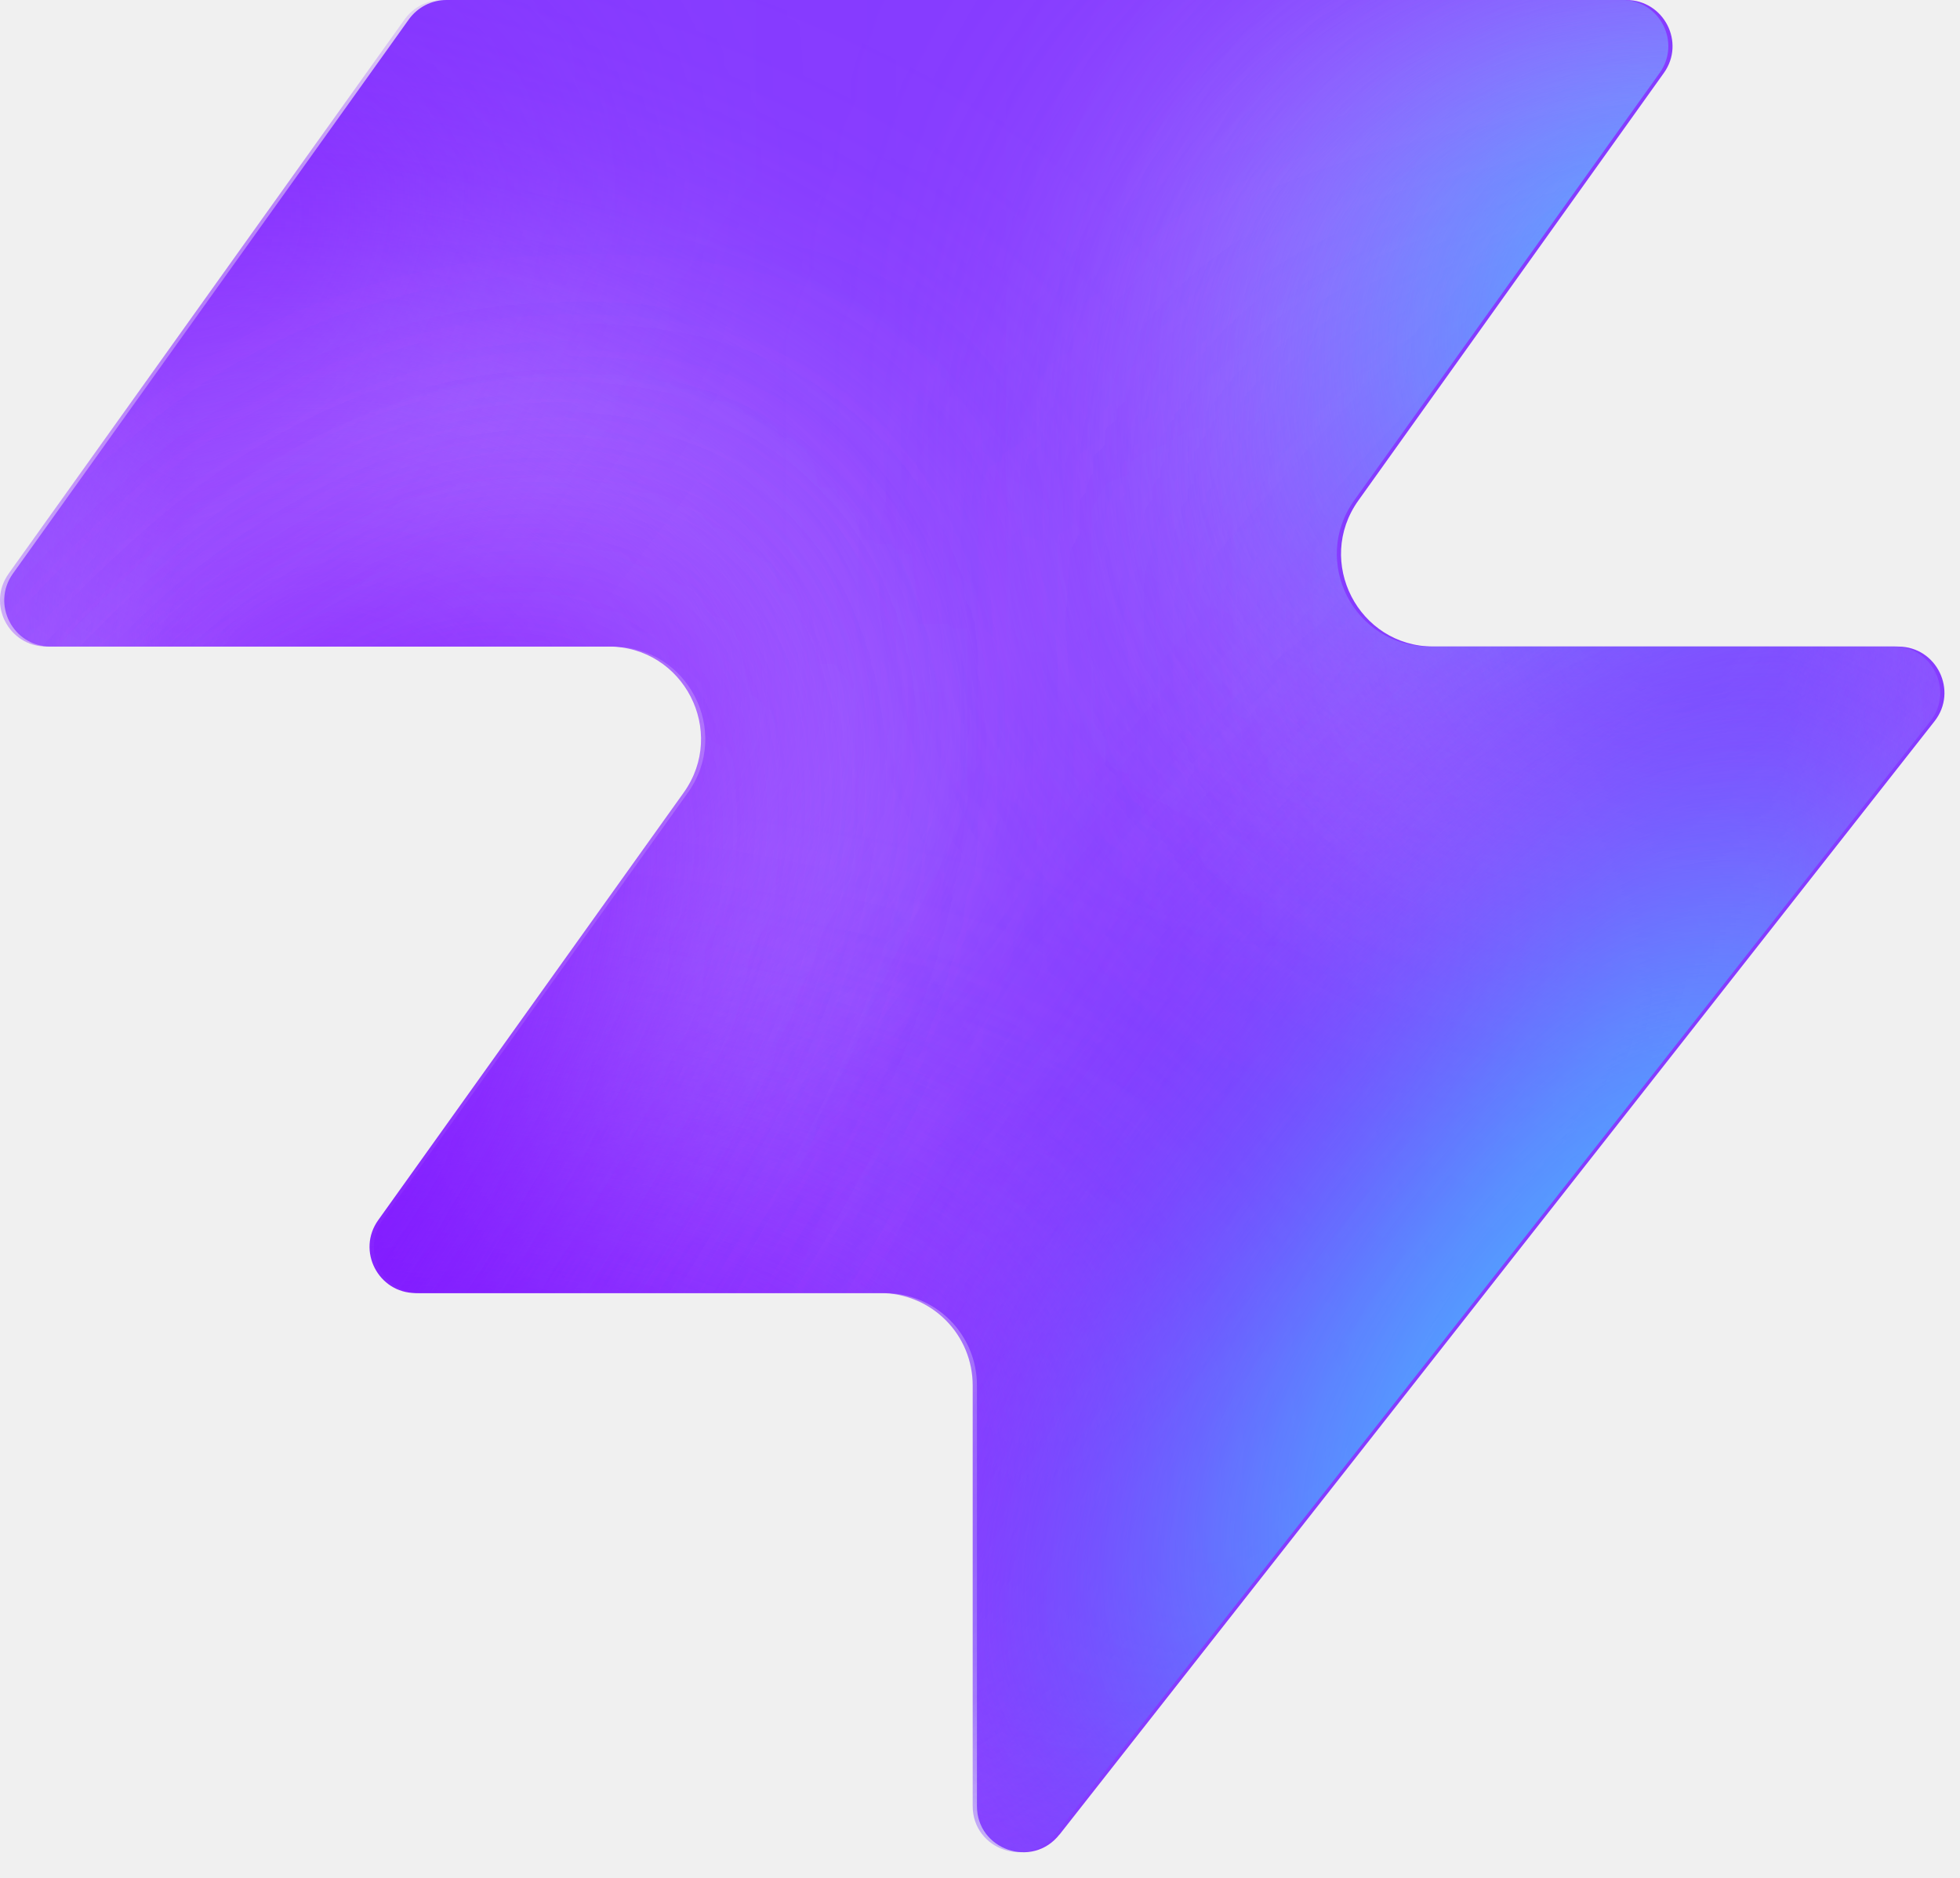
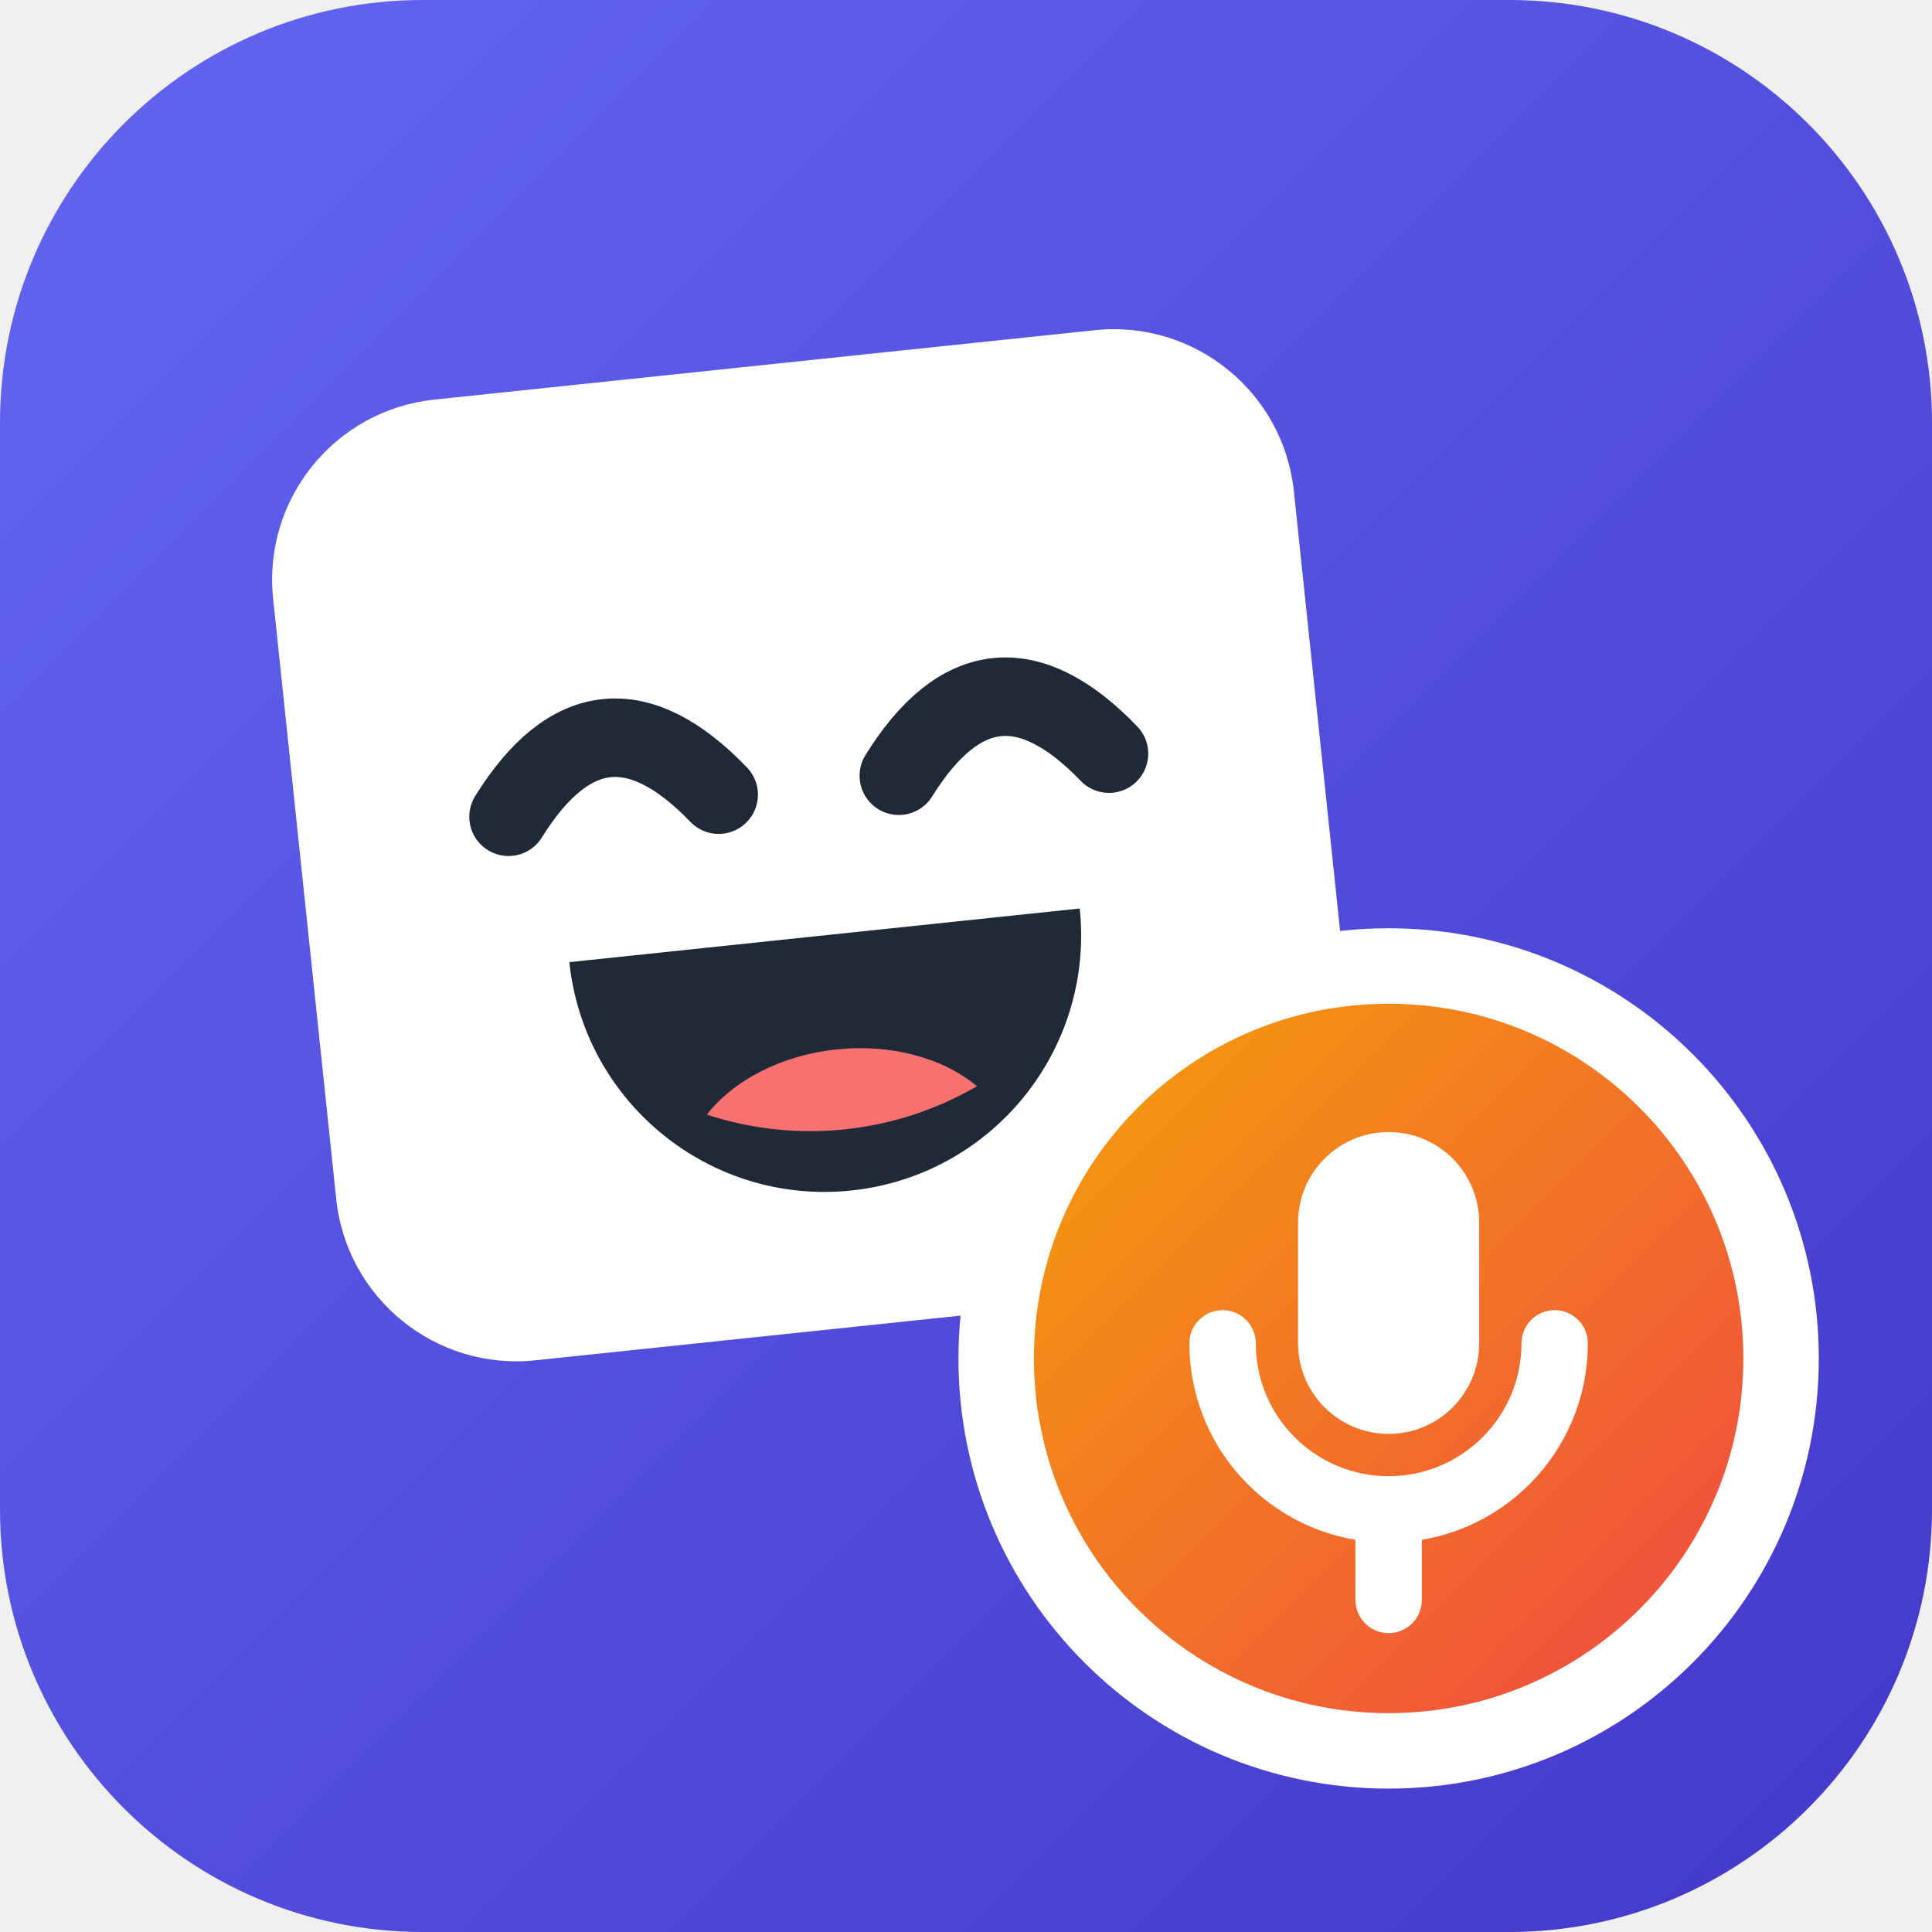
- <svg xmlns="http://www.w3.org/2000/svg" width="48" height="46" fill="none" viewBox="0 0 48 46">
-   <path fill="#863bff" d="M25.946 44.938c-.664.845-2.021.375-2.021-.698V33.937a2.26 2.26 0 0 0-2.262-2.262H10.287c-.92 0-1.456-1.04-.92-1.788l7.48-10.471c1.07-1.497 0-3.578-1.842-3.578H1.237c-.92 0-1.456-1.04-.92-1.788L10.013.474c.214-.297.556-.474.92-.474h28.894c.92 0 1.456 1.04.92 1.788l-7.48 10.471c-1.07 1.498 0 3.579 1.842 3.579h11.377c.943 0 1.473 1.088.89 1.83L25.947 44.94z" style="fill:#863bff;fill:color(display-p3 .525 .23 1);fill-opacity:1" />
-   <mask id="a" width="48" height="46" x="0" y="0" maskUnits="userSpaceOnUse" style="mask-type:alpha">
-     <path fill="#000" d="M25.842 44.938c-.664.844-2.021.375-2.021-.698V33.937a2.26 2.26 0 0 0-2.262-2.262H10.183c-.92 0-1.456-1.04-.92-1.788l7.48-10.471c1.07-1.498 0-3.579-1.842-3.579H1.133c-.92 0-1.456-1.04-.92-1.787L9.91.473c.214-.297.556-.474.92-.474h28.894c.92 0 1.456 1.04.92 1.788l-7.48 10.471c-1.07 1.498 0 3.578 1.842 3.578h11.377c.943 0 1.473 1.088.89 1.832L25.843 44.94z" style="fill:#000;fill-opacity:1" />
-   </mask>
-   <g mask="url(#a)">
-     <g filter="url(#b)">
-       <ellipse cx="5.508" cy="14.704" fill="#ede6ff" rx="5.508" ry="14.704" style="fill:#ede6ff;fill:color(display-p3 .927 .903 1);fill-opacity:1" transform="matrix(.00324 1 1 -.00324 -4.47 31.516)" />
-     </g>
-     <g filter="url(#c)">
-       <ellipse cx="10.399" cy="29.851" fill="#ede6ff" rx="10.399" ry="29.851" style="fill:#ede6ff;fill:color(display-p3 .927 .903 1);fill-opacity:1" transform="matrix(.00324 1 1 -.00324 -39.328 7.883)" />
-     </g>
-     <g filter="url(#d)">
-       <ellipse cx="5.508" cy="30.487" fill="#7e14ff" rx="5.508" ry="30.487" style="fill:#7e14ff;fill:color(display-p3 .492 .077 1);fill-opacity:1" transform="rotate(89.814 -25.913 -14.639)scale(1 -1)" />
-     </g>
-     <g filter="url(#e)">
-       <ellipse cx="5.508" cy="30.599" fill="#7e14ff" rx="5.508" ry="30.599" style="fill:#7e14ff;fill:color(display-p3 .492 .077 1);fill-opacity:1" transform="rotate(89.814 -32.644 -3.334)scale(1 -1)" />
-     </g>
-     <g filter="url(#f)">
-       <ellipse cx="5.508" cy="30.599" fill="#7e14ff" rx="5.508" ry="30.599" style="fill:#7e14ff;fill:color(display-p3 .492 .077 1);fill-opacity:1" transform="matrix(.00324 1 1 -.00324 -34.34 30.47)" />
-     </g>
-     <g filter="url(#g)">
-       <ellipse cx="14.072" cy="22.078" fill="#ede6ff" rx="14.072" ry="22.078" style="fill:#ede6ff;fill:color(display-p3 .927 .903 1);fill-opacity:1" transform="rotate(93.35 24.506 48.493)scale(-1 1)" />
-     </g>
-     <g filter="url(#h)">
-       <ellipse cx="3.47" cy="21.501" fill="#7e14ff" rx="3.47" ry="21.501" style="fill:#7e14ff;fill:color(display-p3 .492 .077 1);fill-opacity:1" transform="rotate(89.009 28.708 47.59)scale(-1 1)" />
-     </g>
-     <g filter="url(#i)">
-       <ellipse cx="3.47" cy="21.501" fill="#7e14ff" rx="3.47" ry="21.501" style="fill:#7e14ff;fill:color(display-p3 .492 .077 1);fill-opacity:1" transform="rotate(89.009 28.708 47.59)scale(-1 1)" />
-     </g>
-     <g filter="url(#j)">
-       <ellipse cx=".387" cy="8.972" fill="#7e14ff" rx="4.407" ry="29.108" style="fill:#7e14ff;fill:color(display-p3 .492 .077 1);fill-opacity:1" transform="rotate(39.51 .387 8.972)" />
-     </g>
-     <g filter="url(#k)">
-       <ellipse cx="47.523" cy="-6.092" fill="#7e14ff" rx="4.407" ry="29.108" style="fill:#7e14ff;fill:color(display-p3 .492 .077 1);fill-opacity:1" transform="rotate(37.892 47.523 -6.092)" />
-     </g>
-     <g filter="url(#l)">
-       <ellipse cx="41.412" cy="6.333" fill="#47bfff" rx="5.971" ry="9.665" style="fill:#47bfff;fill:color(display-p3 .28 .748 1);fill-opacity:1" transform="rotate(37.892 41.412 6.333)" />
-     </g>
-     <g filter="url(#m)">
-       <ellipse cx="-1.879" cy="38.332" fill="#7e14ff" rx="4.407" ry="29.108" style="fill:#7e14ff;fill:color(display-p3 .492 .077 1);fill-opacity:1" transform="rotate(37.892 -1.88 38.332)" />
-     </g>
-     <g filter="url(#n)">
-       <ellipse cx="-1.879" cy="38.332" fill="#7e14ff" rx="4.407" ry="29.108" style="fill:#7e14ff;fill:color(display-p3 .492 .077 1);fill-opacity:1" transform="rotate(37.892 -1.88 38.332)" />
-     </g>
-     <g filter="url(#o)">
-       <ellipse cx="35.651" cy="29.907" fill="#7e14ff" rx="4.407" ry="29.108" style="fill:#7e14ff;fill:color(display-p3 .492 .077 1);fill-opacity:1" transform="rotate(37.892 35.651 29.907)" />
-     </g>
-     <g filter="url(#p)">
-       <ellipse cx="38.418" cy="32.4" fill="#47bfff" rx="5.971" ry="15.297" style="fill:#47bfff;fill:color(display-p3 .28 .748 1);fill-opacity:1" transform="rotate(37.892 38.418 32.4)" />
-     </g>
+ <svg xmlns="http://www.w3.org/2000/svg" width="64" height="64" viewBox="0 0 64 64">
+   <defs>
+     <linearGradient id="bg" x1="0" y1="0" x2="64" y2="64" gradientUnits="userSpaceOnUse">
+       <stop offset="0" stop-color="#6366f1" />
+       <stop offset="1" stop-color="#4338ca" />
+     </linearGradient>
+     <linearGradient id="mic" x1="34" y1="34" x2="58" y2="58" gradientUnits="userSpaceOnUse">
+       <stop offset="0" stop-color="#f59e0b" />
+       <stop offset="1" stop-color="#ef4444" />
+     </linearGradient>
+   </defs>
+   <rect width="64" height="64" rx="14" fill="url(#bg)" />
+   <g transform="rotate(-6 27 28)">
+     <rect x="10" y="12" width="34" height="32" rx="6" fill="#ffffff" />
+     <path d="M17 26 q3.5 -4.5 7 0" fill="none" stroke="#1f2937" stroke-width="2.6" stroke-linecap="round" />
+     <path d="M30 26 q3.5 -4.5 7 0" fill="none" stroke="#1f2937" stroke-width="2.6" stroke-linecap="round" />
+     <path d="M18.5 31 h17 a8.5 8.5 0 0 1 -17 0 z" fill="#1f2937" />
+     <path d="M22.5 36.5 a5.5 4 0 0 1 9 0 a11 11 0 0 1 -9 0 z" fill="#f87171" />
  </g>
-   <defs>
-     <filter id="b" width="60.045" height="41.654" x="-19.77" y="16.149" color-interpolation-filters="sRGB" filterUnits="userSpaceOnUse">
-       <feFlood flood-opacity="0" result="BackgroundImageFix" />
-       <feBlend in="SourceGraphic" in2="BackgroundImageFix" result="shape" />
-       <feGaussianBlur result="effect1_foregroundBlur_2002_17158" stdDeviation="7.659" />
-     </filter>
-     <filter id="c" width="90.34" height="51.437" x="-54.613" y="-7.533" color-interpolation-filters="sRGB" filterUnits="userSpaceOnUse">
-       <feFlood flood-opacity="0" result="BackgroundImageFix" />
-       <feBlend in="SourceGraphic" in2="BackgroundImageFix" result="shape" />
-       <feGaussianBlur result="effect1_foregroundBlur_2002_17158" stdDeviation="7.659" />
-     </filter>
-     <filter id="d" width="79.355" height="29.4" x="-49.64" y="2.03" color-interpolation-filters="sRGB" filterUnits="userSpaceOnUse">
-       <feFlood flood-opacity="0" result="BackgroundImageFix" />
-       <feBlend in="SourceGraphic" in2="BackgroundImageFix" result="shape" />
-       <feGaussianBlur result="effect1_foregroundBlur_2002_17158" stdDeviation="4.596" />
-     </filter>
-     <filter id="e" width="79.579" height="29.4" x="-45.045" y="20.029" color-interpolation-filters="sRGB" filterUnits="userSpaceOnUse">
-       <feFlood flood-opacity="0" result="BackgroundImageFix" />
-       <feBlend in="SourceGraphic" in2="BackgroundImageFix" result="shape" />
-       <feGaussianBlur result="effect1_foregroundBlur_2002_17158" stdDeviation="4.596" />
-     </filter>
-     <filter id="f" width="79.579" height="29.4" x="-43.513" y="21.178" color-interpolation-filters="sRGB" filterUnits="userSpaceOnUse">
-       <feFlood flood-opacity="0" result="BackgroundImageFix" />
-       <feBlend in="SourceGraphic" in2="BackgroundImageFix" result="shape" />
-       <feGaussianBlur result="effect1_foregroundBlur_2002_17158" stdDeviation="4.596" />
-     </filter>
-     <filter id="g" width="74.749" height="58.852" x="15.756" y="-17.901" color-interpolation-filters="sRGB" filterUnits="userSpaceOnUse">
-       <feFlood flood-opacity="0" result="BackgroundImageFix" />
-       <feBlend in="SourceGraphic" in2="BackgroundImageFix" result="shape" />
-       <feGaussianBlur result="effect1_foregroundBlur_2002_17158" stdDeviation="7.659" />
-     </filter>
-     <filter id="h" width="61.377" height="25.362" x="23.548" y="2.284" color-interpolation-filters="sRGB" filterUnits="userSpaceOnUse">
-       <feFlood flood-opacity="0" result="BackgroundImageFix" />
-       <feBlend in="SourceGraphic" in2="BackgroundImageFix" result="shape" />
-       <feGaussianBlur result="effect1_foregroundBlur_2002_17158" stdDeviation="4.596" />
-     </filter>
-     <filter id="i" width="61.377" height="25.362" x="23.548" y="2.284" color-interpolation-filters="sRGB" filterUnits="userSpaceOnUse">
-       <feFlood flood-opacity="0" result="BackgroundImageFix" />
-       <feBlend in="SourceGraphic" in2="BackgroundImageFix" result="shape" />
-       <feGaussianBlur result="effect1_foregroundBlur_2002_17158" stdDeviation="4.596" />
-     </filter>
-     <filter id="j" width="56.045" height="63.649" x="-27.636" y="-22.853" color-interpolation-filters="sRGB" filterUnits="userSpaceOnUse">
-       <feFlood flood-opacity="0" result="BackgroundImageFix" />
-       <feBlend in="SourceGraphic" in2="BackgroundImageFix" result="shape" />
-       <feGaussianBlur result="effect1_foregroundBlur_2002_17158" stdDeviation="4.596" />
-     </filter>
-     <filter id="k" width="54.814" height="64.646" x="20.116" y="-38.415" color-interpolation-filters="sRGB" filterUnits="userSpaceOnUse">
-       <feFlood flood-opacity="0" result="BackgroundImageFix" />
-       <feBlend in="SourceGraphic" in2="BackgroundImageFix" result="shape" />
-       <feGaussianBlur result="effect1_foregroundBlur_2002_17158" stdDeviation="4.596" />
-     </filter>
-     <filter id="l" width="33.541" height="35.313" x="24.641" y="-11.323" color-interpolation-filters="sRGB" filterUnits="userSpaceOnUse">
-       <feFlood flood-opacity="0" result="BackgroundImageFix" />
-       <feBlend in="SourceGraphic" in2="BackgroundImageFix" result="shape" />
-       <feGaussianBlur result="effect1_foregroundBlur_2002_17158" stdDeviation="4.596" />
-     </filter>
-     <filter id="m" width="54.814" height="64.646" x="-29.286" y="6.009" color-interpolation-filters="sRGB" filterUnits="userSpaceOnUse">
-       <feFlood flood-opacity="0" result="BackgroundImageFix" />
-       <feBlend in="SourceGraphic" in2="BackgroundImageFix" result="shape" />
-       <feGaussianBlur result="effect1_foregroundBlur_2002_17158" stdDeviation="4.596" />
-     </filter>
-     <filter id="n" width="54.814" height="64.646" x="-29.286" y="6.009" color-interpolation-filters="sRGB" filterUnits="userSpaceOnUse">
-       <feFlood flood-opacity="0" result="BackgroundImageFix" />
-       <feBlend in="SourceGraphic" in2="BackgroundImageFix" result="shape" />
-       <feGaussianBlur result="effect1_foregroundBlur_2002_17158" stdDeviation="4.596" />
-     </filter>
-     <filter id="o" width="54.814" height="64.646" x="8.244" y="-2.416" color-interpolation-filters="sRGB" filterUnits="userSpaceOnUse">
-       <feFlood flood-opacity="0" result="BackgroundImageFix" />
-       <feBlend in="SourceGraphic" in2="BackgroundImageFix" result="shape" />
-       <feGaussianBlur result="effect1_foregroundBlur_2002_17158" stdDeviation="4.596" />
-     </filter>
-     <filter id="p" width="39.409" height="43.623" x="18.713" y="10.588" color-interpolation-filters="sRGB" filterUnits="userSpaceOnUse">
-       <feFlood flood-opacity="0" result="BackgroundImageFix" />
-       <feBlend in="SourceGraphic" in2="BackgroundImageFix" result="shape" />
-       <feGaussianBlur result="effect1_foregroundBlur_2002_17158" stdDeviation="4.596" />
-     </filter>
-   </defs>
+   <circle cx="46" cy="45" r="13" fill="url(#mic)" stroke="#ffffff" stroke-width="2.5" />
+   <rect x="43" y="37.5" width="6" height="10" rx="3" fill="#ffffff" />
+   <path d="M40.5 44.5 a5.5 5.5 0 0 0 11 0" fill="none" stroke="#ffffff" stroke-width="2.2" stroke-linecap="round" />
+   <line x1="46" y1="50" x2="46" y2="53" stroke="#ffffff" stroke-width="2.2" stroke-linecap="round" />
</svg>
